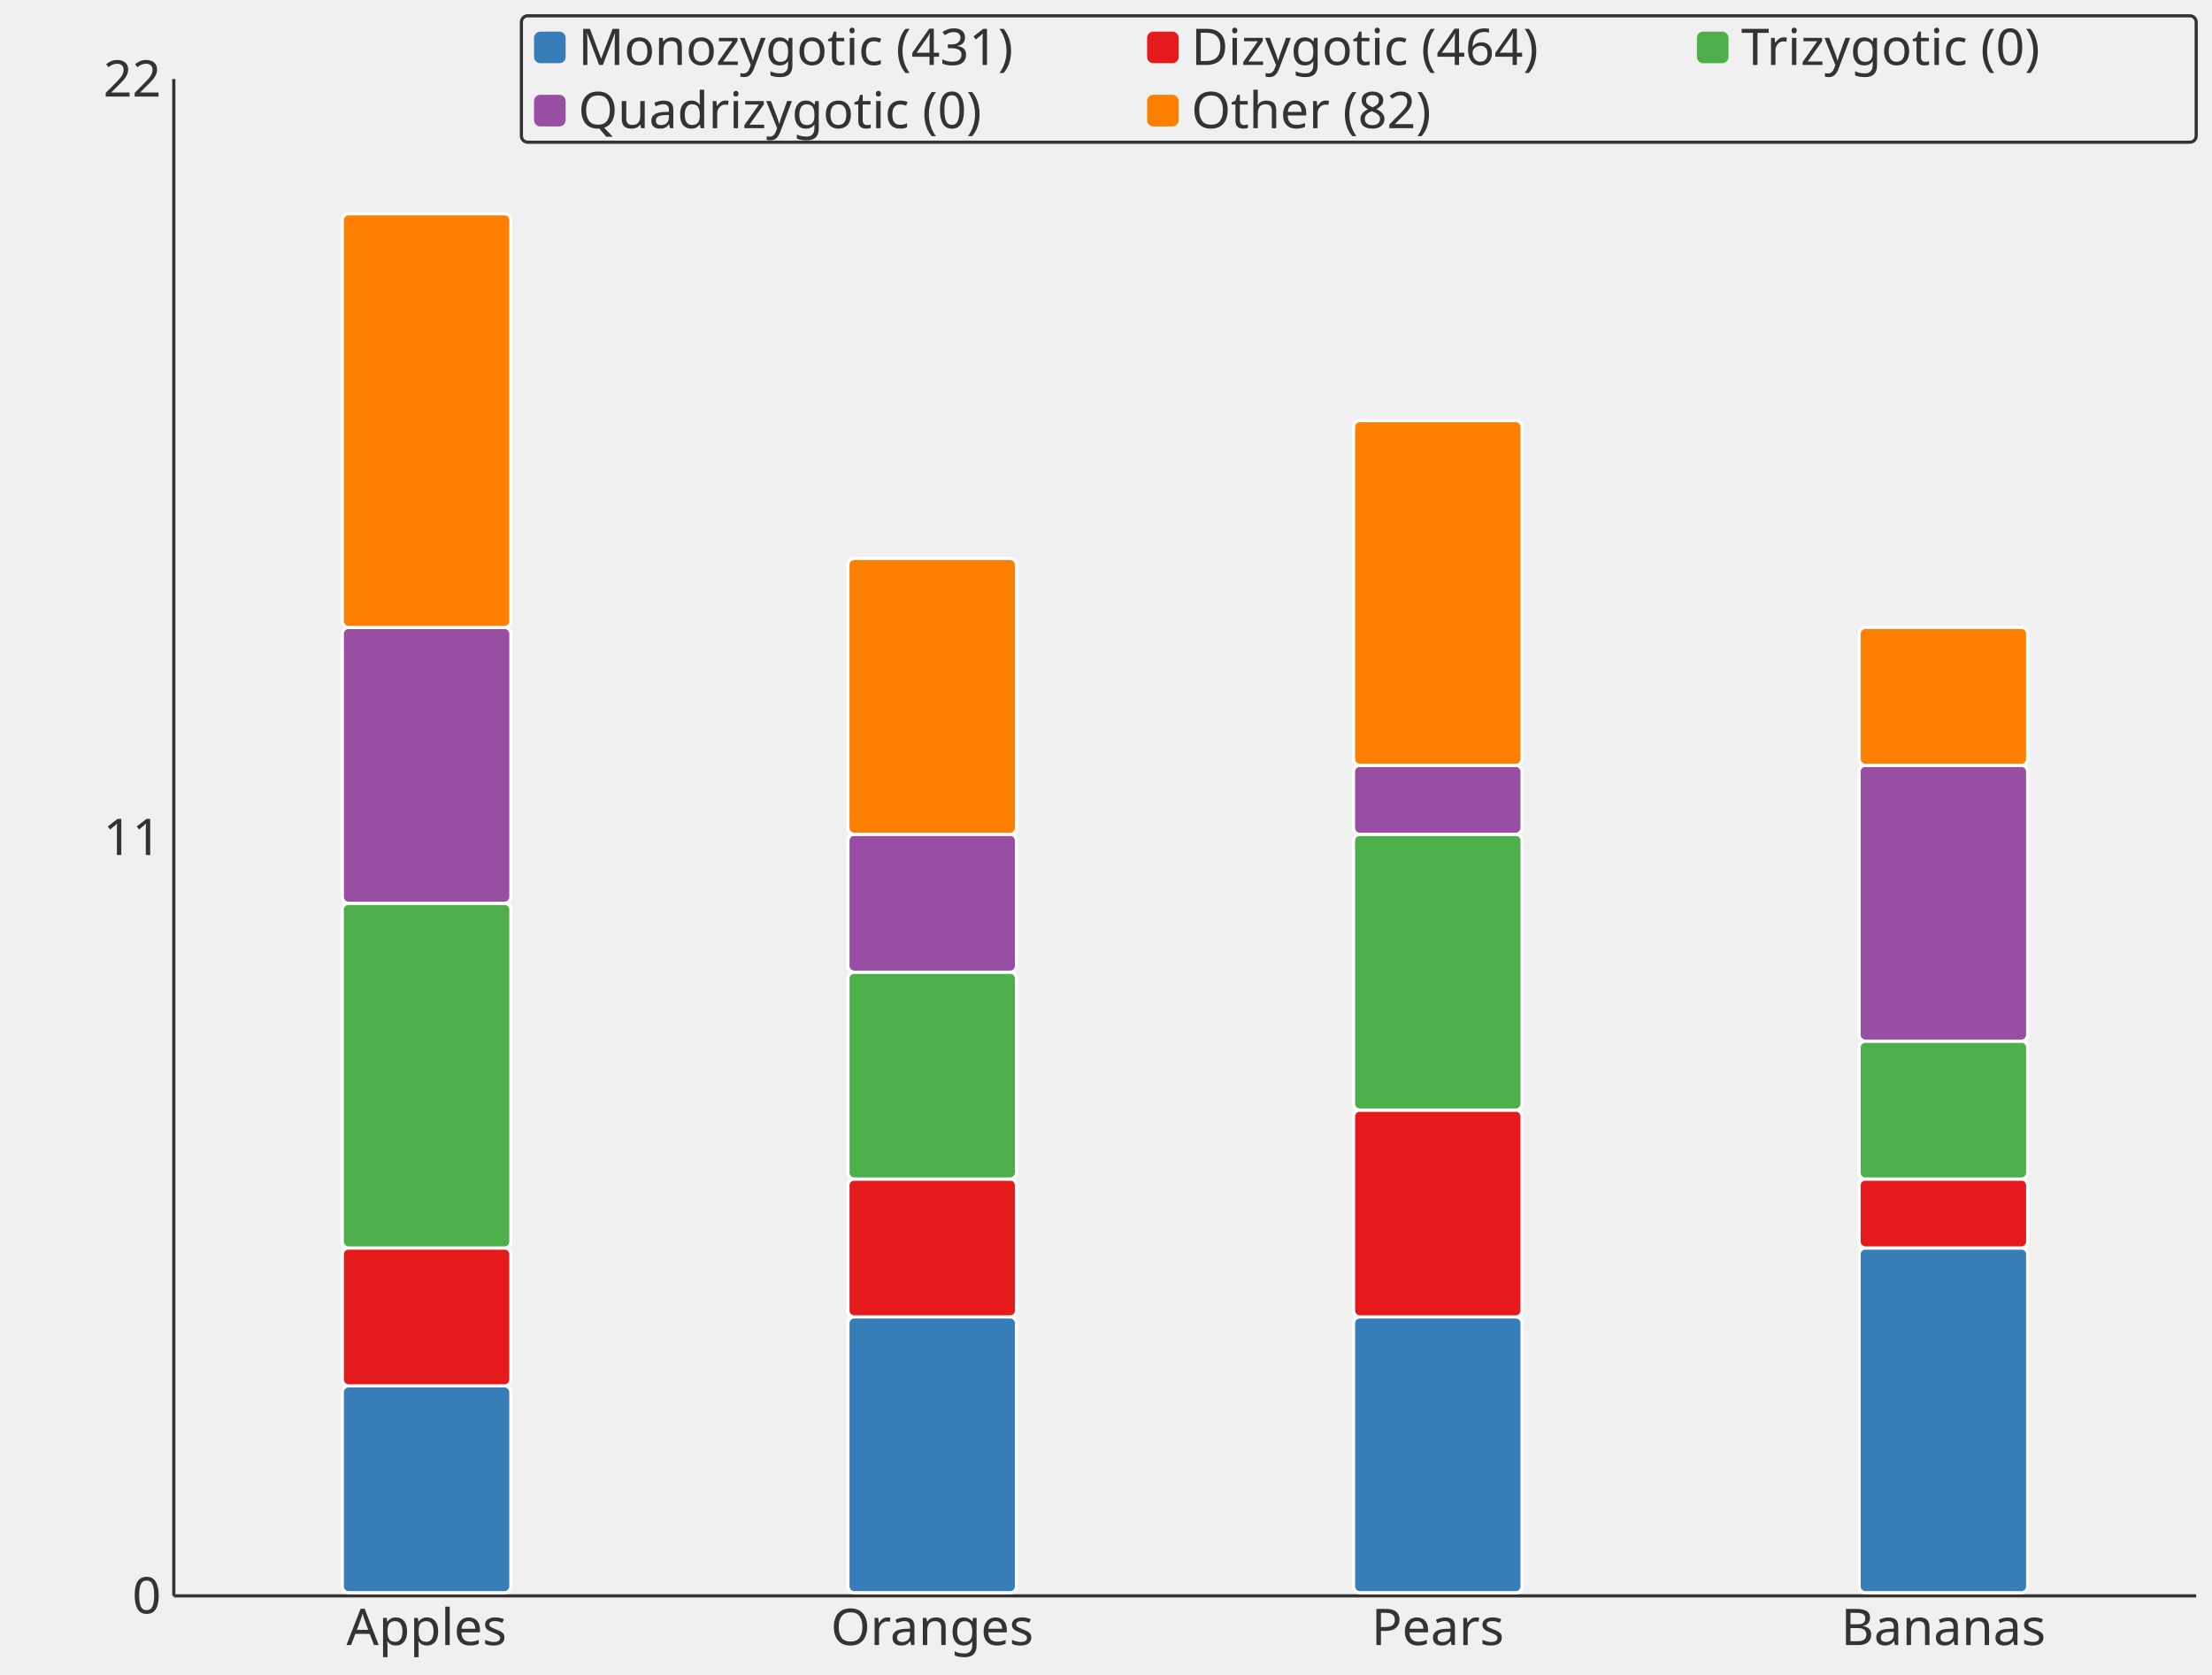
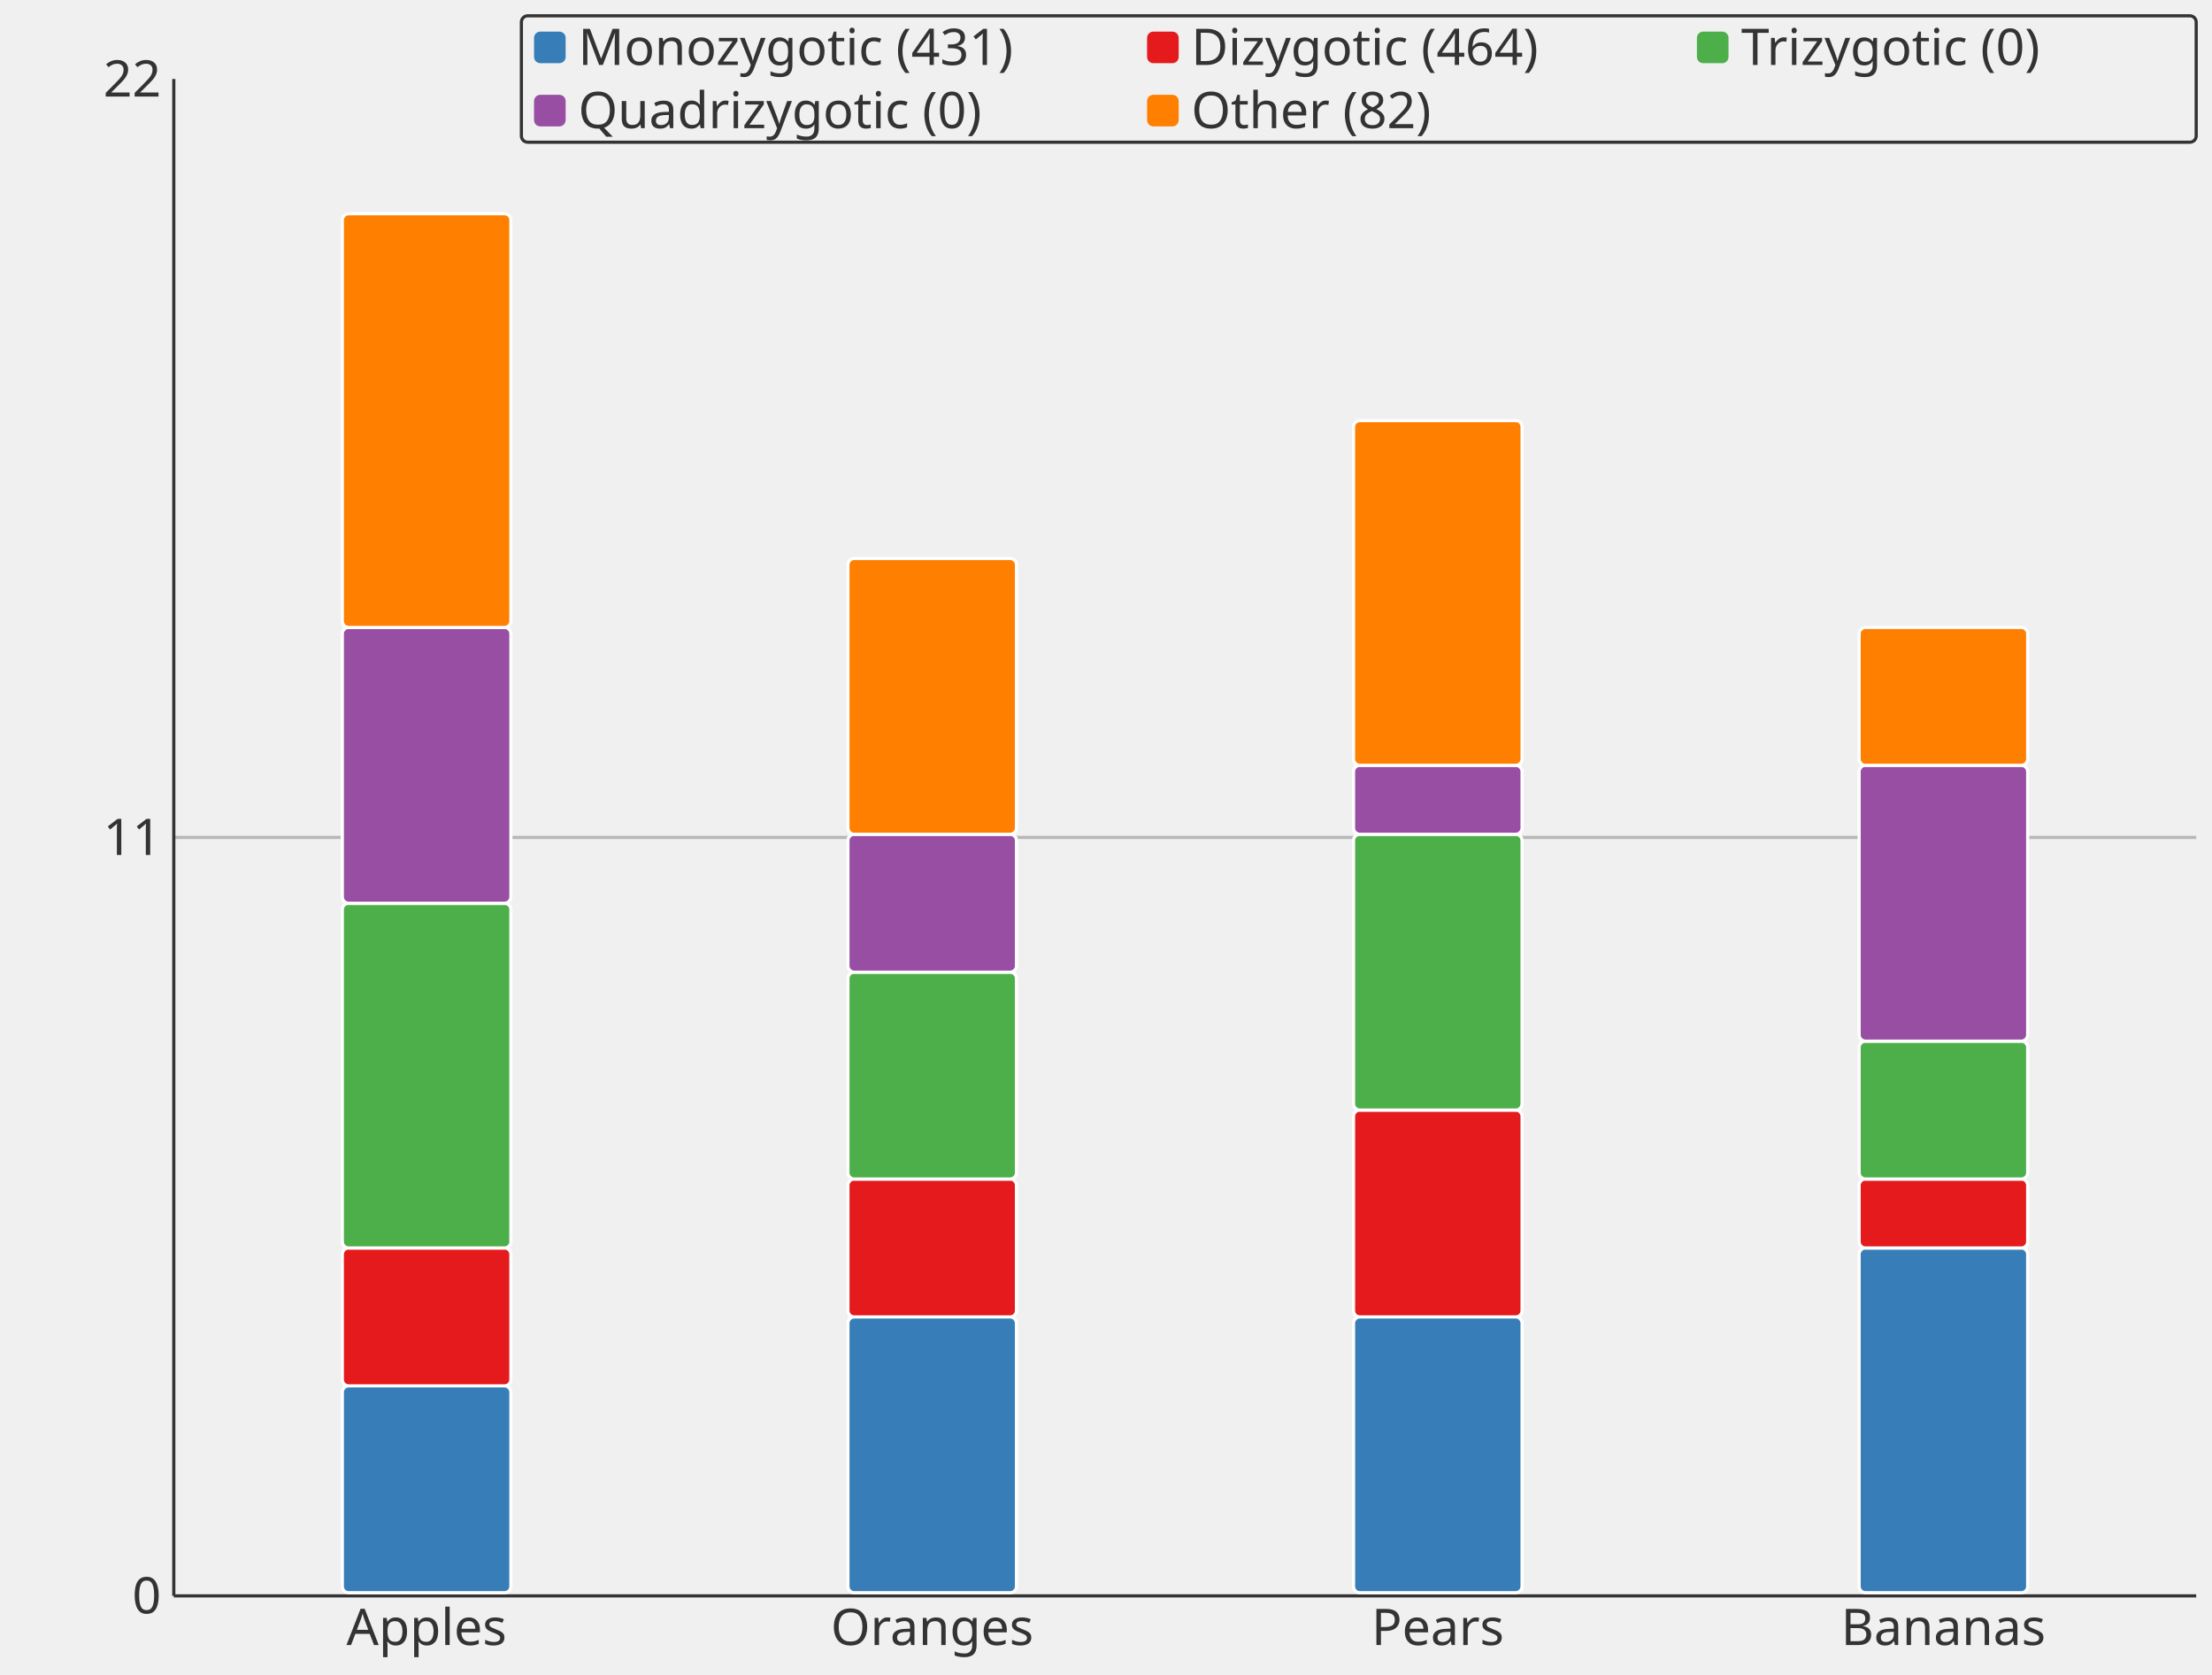
<svg xmlns="http://www.w3.org/2000/svg" font-family="sans-serif" font-size="16" viewBox="-55 -25 700 530">
  <style>
		@media (prefers-color-scheme: dark) {
			[fill="#333"] {fill: white}
			[stroke="#333"] {stroke: white}
		}
	</style>
  <g role="table">
    <line stroke="#333" x1="0" x2="0" y1="0" y2="480" />
    <line stroke="#333" x1="0" x2="640" y1="480" y2="480" />
+     <line opacity="0.3" stroke="#333" x1="0" x2="640" y1="240" y2="240" />
    <g aria-hidden="true">
      <text dominant-baseline="middle" fill="#333" text-anchor="end" x="-4" y="480">0</text>
      <text dominant-baseline="middle" fill="#333" text-anchor="end" x="-4" y="240">11</text>
      <text dominant-baseline="middle" fill="#333" text-anchor="end" x="-4" y="0">22</text>
    </g>
    <g role="row">
      <text dominant-baseline="middle" fill="#333" role="columnheader" text-anchor="middle" x="80" y="490">Apples</text>
      <text dominant-baseline="middle" fill="#333" role="columnheader" text-anchor="middle" x="240" y="490">Oranges</text>
      <text dominant-baseline="middle" fill="#333" role="columnheader" text-anchor="middle" x="400" y="490">Pears</text>
      <text dominant-baseline="middle" fill="#333" role="columnheader" text-anchor="middle" x="560" y="490">Bananas</text>
    </g>
    <g aria-hidden="true">
      <rect fill="none" height="40" rx="2" ry="2" stroke="#333" width="530" x="110" y="-20" />
      <rect fill="#377eb8" height="10" rx="2" ry="2" width="10" x="114" y="-15" />
      <text dominant-baseline="middle" fill="#333" x="128" y="-10">Monozygotic (431)</text>
      <rect fill="#e41a1c" height="10" rx="2" ry="2" width="10" x="308" y="-15" />
      <text dominant-baseline="middle" fill="#333" x="322" y="-10">Dizygotic (464)</text>
      <rect fill="#4daf4a" height="10" rx="2" ry="2" width="10" x="482" y="-15" />
      <text dominant-baseline="middle" fill="#333" x="496" y="-10">Trizygotic (0)</text>
      <rect fill="#984ea3" height="10" rx="2" ry="2" width="10" x="114" y="5" />
      <text dominant-baseline="middle" fill="#333" x="128" y="10">Quadrizygotic (0)</text>
      <rect fill="#ff7f00" height="10" rx="2" ry="2" width="10" x="308" y="5" />
      <text dominant-baseline="middle" fill="#333" x="322" y="10">Other (82)</text>
    </g>
    <g fill="#377eb8" role="row" stroke="white">
      <rect height="65.454" role="cell" rx="2" ry="2" width="53.333" x="53.333" y="413.546">
				</rect>
      <rect height="87.273" role="cell" rx="2" ry="2" width="53.333" x="213.333" y="391.727">
				</rect>
      <rect height="87.273" role="cell" rx="2" ry="2" width="53.333" x="373.333" y="391.727">
				</rect>
      <rect height="109.091" role="cell" rx="2" ry="2" width="53.333" x="533.333" y="369.909">
				</rect>
    </g>
    <g fill="#e41a1c" role="row" stroke="white">
      <rect height="43.636" role="cell" rx="2" ry="2" width="53.333" x="53.333" y="369.909">
				</rect>
      <rect height="43.636" role="cell" rx="2" ry="2" width="53.333" x="213.333" y="348.091">
				</rect>
      <rect height="65.454" role="cell" rx="2" ry="2" width="53.333" x="373.333" y="326.273">
				</rect>
      <rect height="21.818" role="cell" rx="2" ry="2" width="53.333" x="533.333" y="348.091">
				</rect>
    </g>
    <g fill="#4daf4a" role="row" stroke="white">
      <rect height="109.091" role="cell" rx="2" ry="2" width="53.333" x="53.333" y="260.818">
				</rect>
      <rect height="65.454" role="cell" rx="2" ry="2" width="53.333" x="213.333" y="282.636">
				</rect>
      <rect height="87.273" role="cell" rx="2" ry="2" width="53.333" x="373.333" y="239">
				</rect>
      <rect height="43.636" role="cell" rx="2" ry="2" width="53.333" x="533.333" y="304.454">
				</rect>
    </g>
    <g fill="#984ea3" role="row" stroke="white">
      <rect height="87.273" role="cell" rx="2" ry="2" width="53.333" x="53.333" y="173.546">
				</rect>
      <rect height="43.636" role="cell" rx="2" ry="2" width="53.333" x="213.333" y="239">
				</rect>
      <rect height="21.818" role="cell" rx="2" ry="2" width="53.333" x="373.333" y="217.182">
				</rect>
      <rect height="87.273" role="cell" rx="2" ry="2" width="53.333" x="533.333" y="217.182">
				</rect>
    </g>
    <g fill="#ff7f00" role="row" stroke="white">
      <rect height="130.909" role="cell" rx="2" ry="2" width="53.333" x="53.333" y="42.636">
				</rect>
      <rect height="87.273" role="cell" rx="2" ry="2" width="53.333" x="213.333" y="151.727">
				</rect>
      <rect height="109.091" role="cell" rx="2" ry="2" width="53.333" x="373.333" y="108.091">
				</rect>
      <rect height="43.636" role="cell" rx="2" ry="2" width="53.333" x="533.333" y="173.546">
				</rect>
    </g>
  </g>
</svg>
